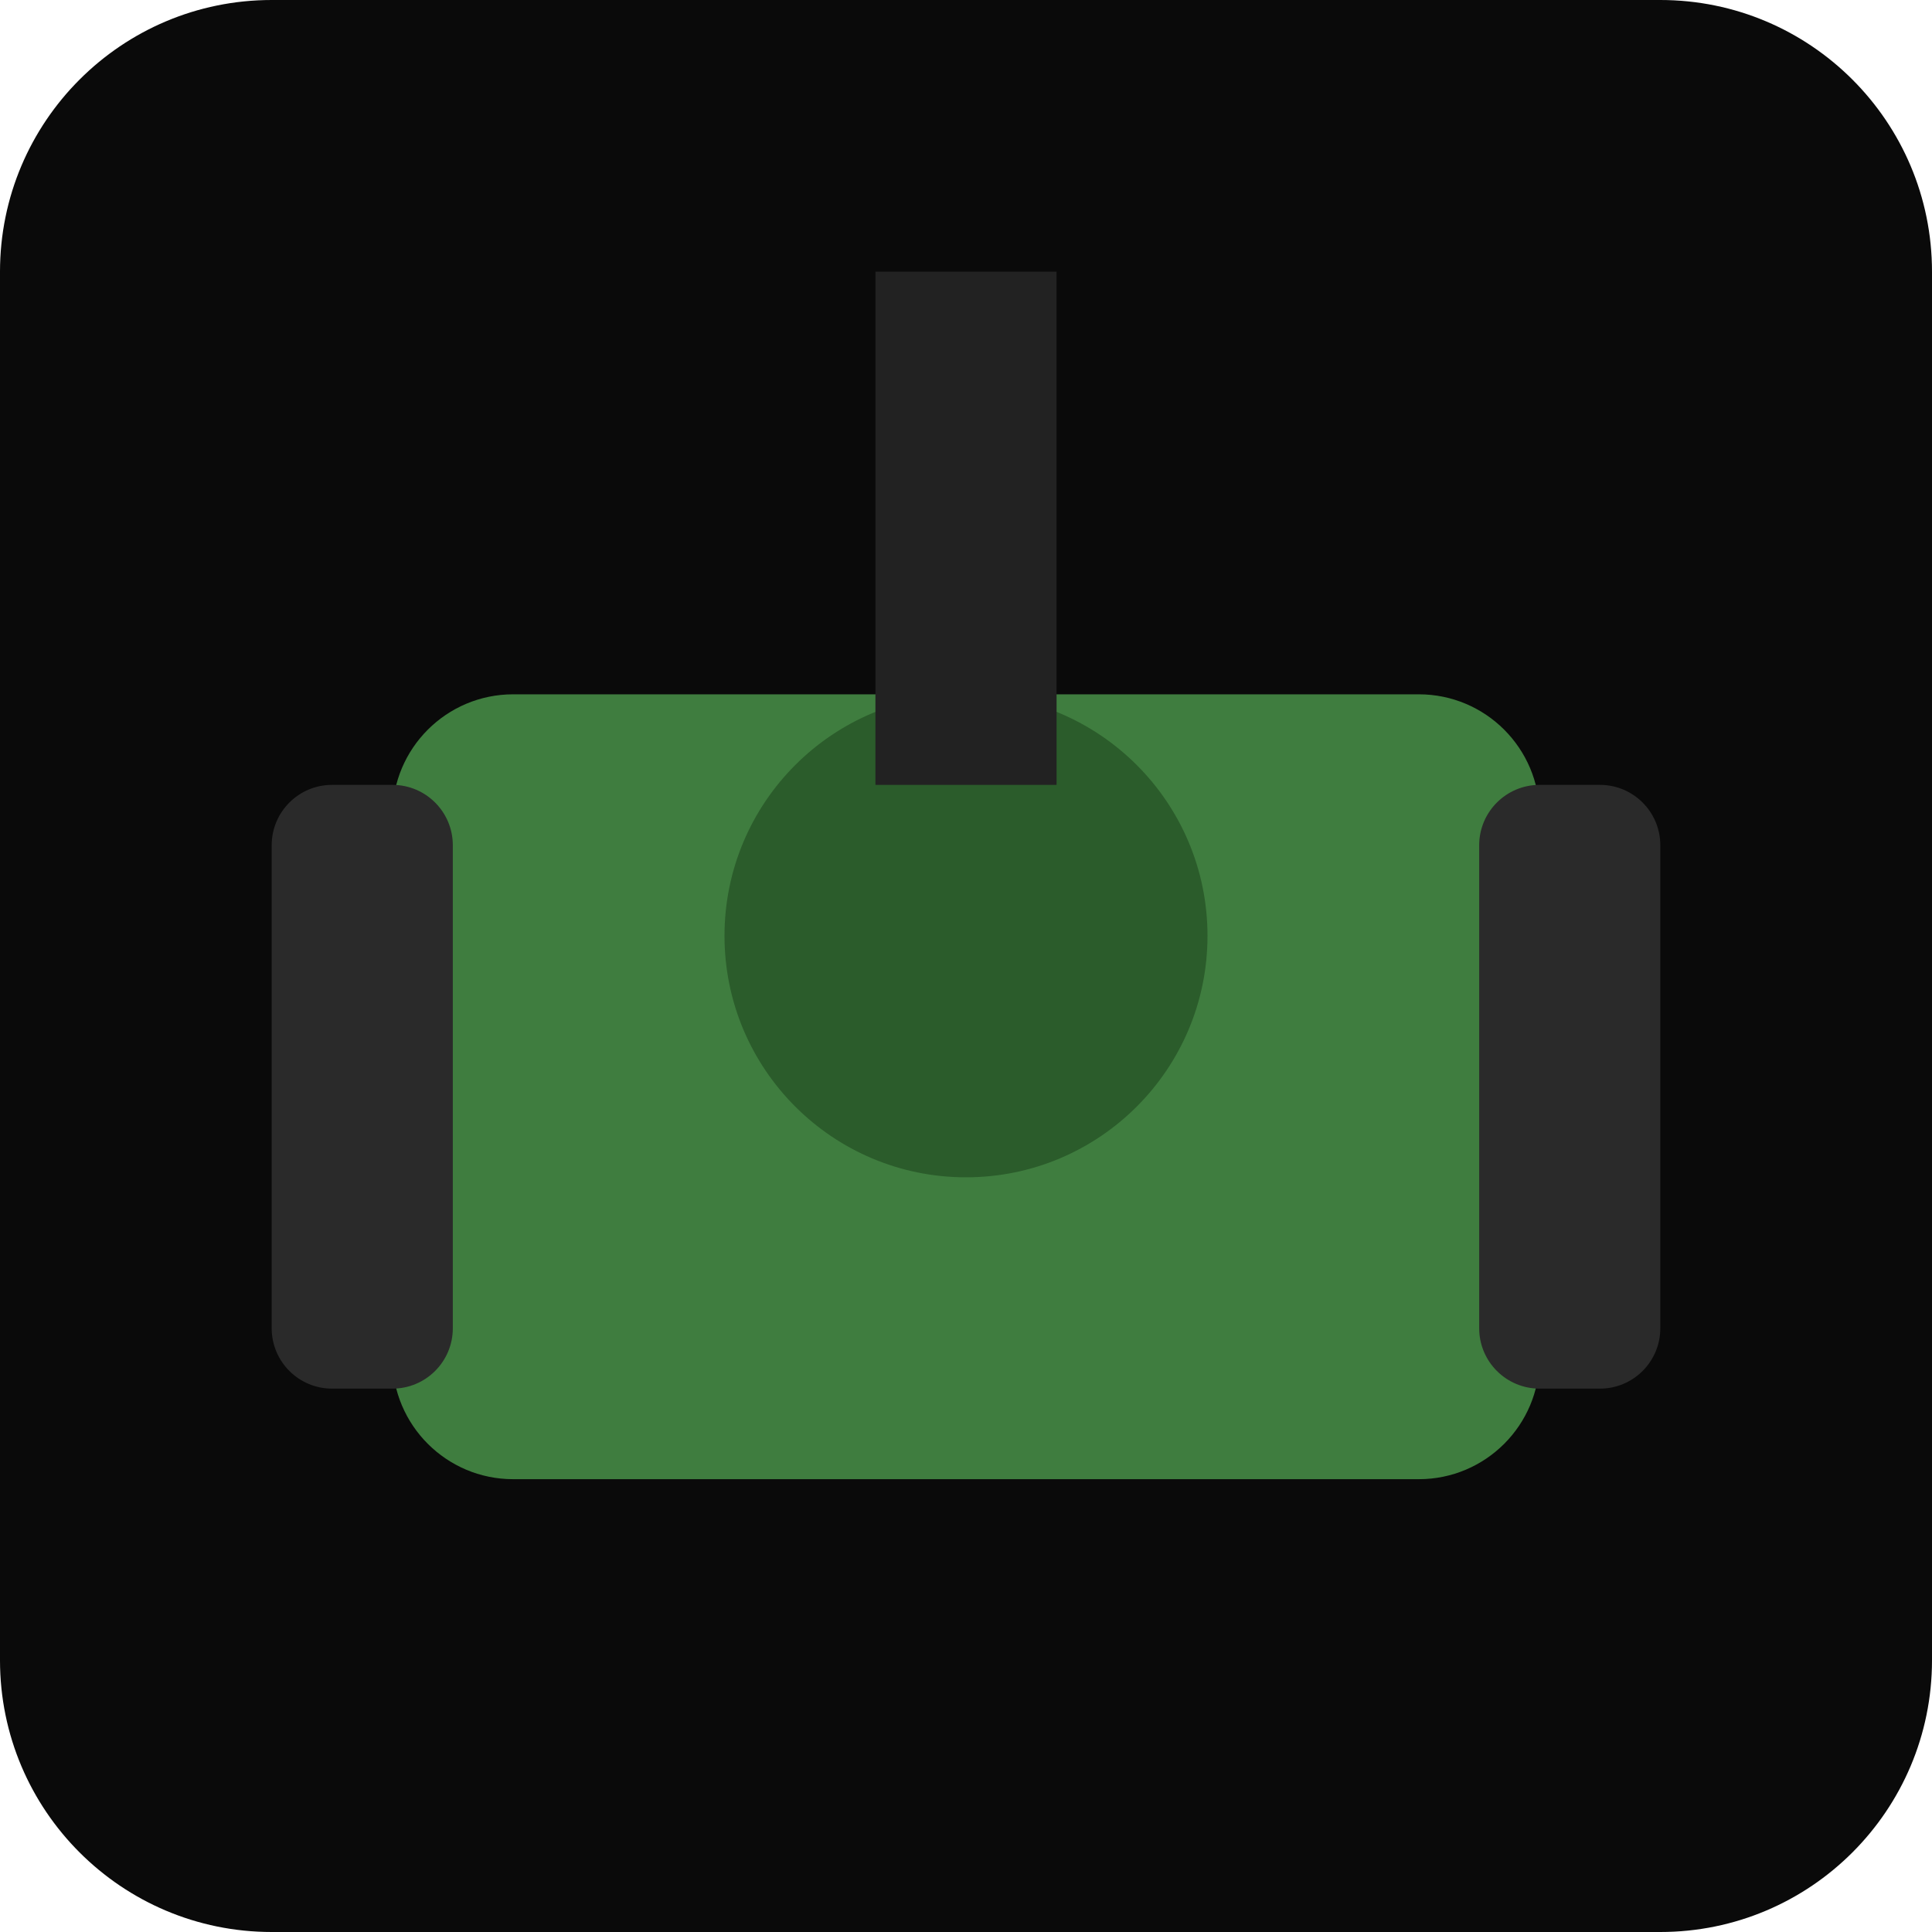
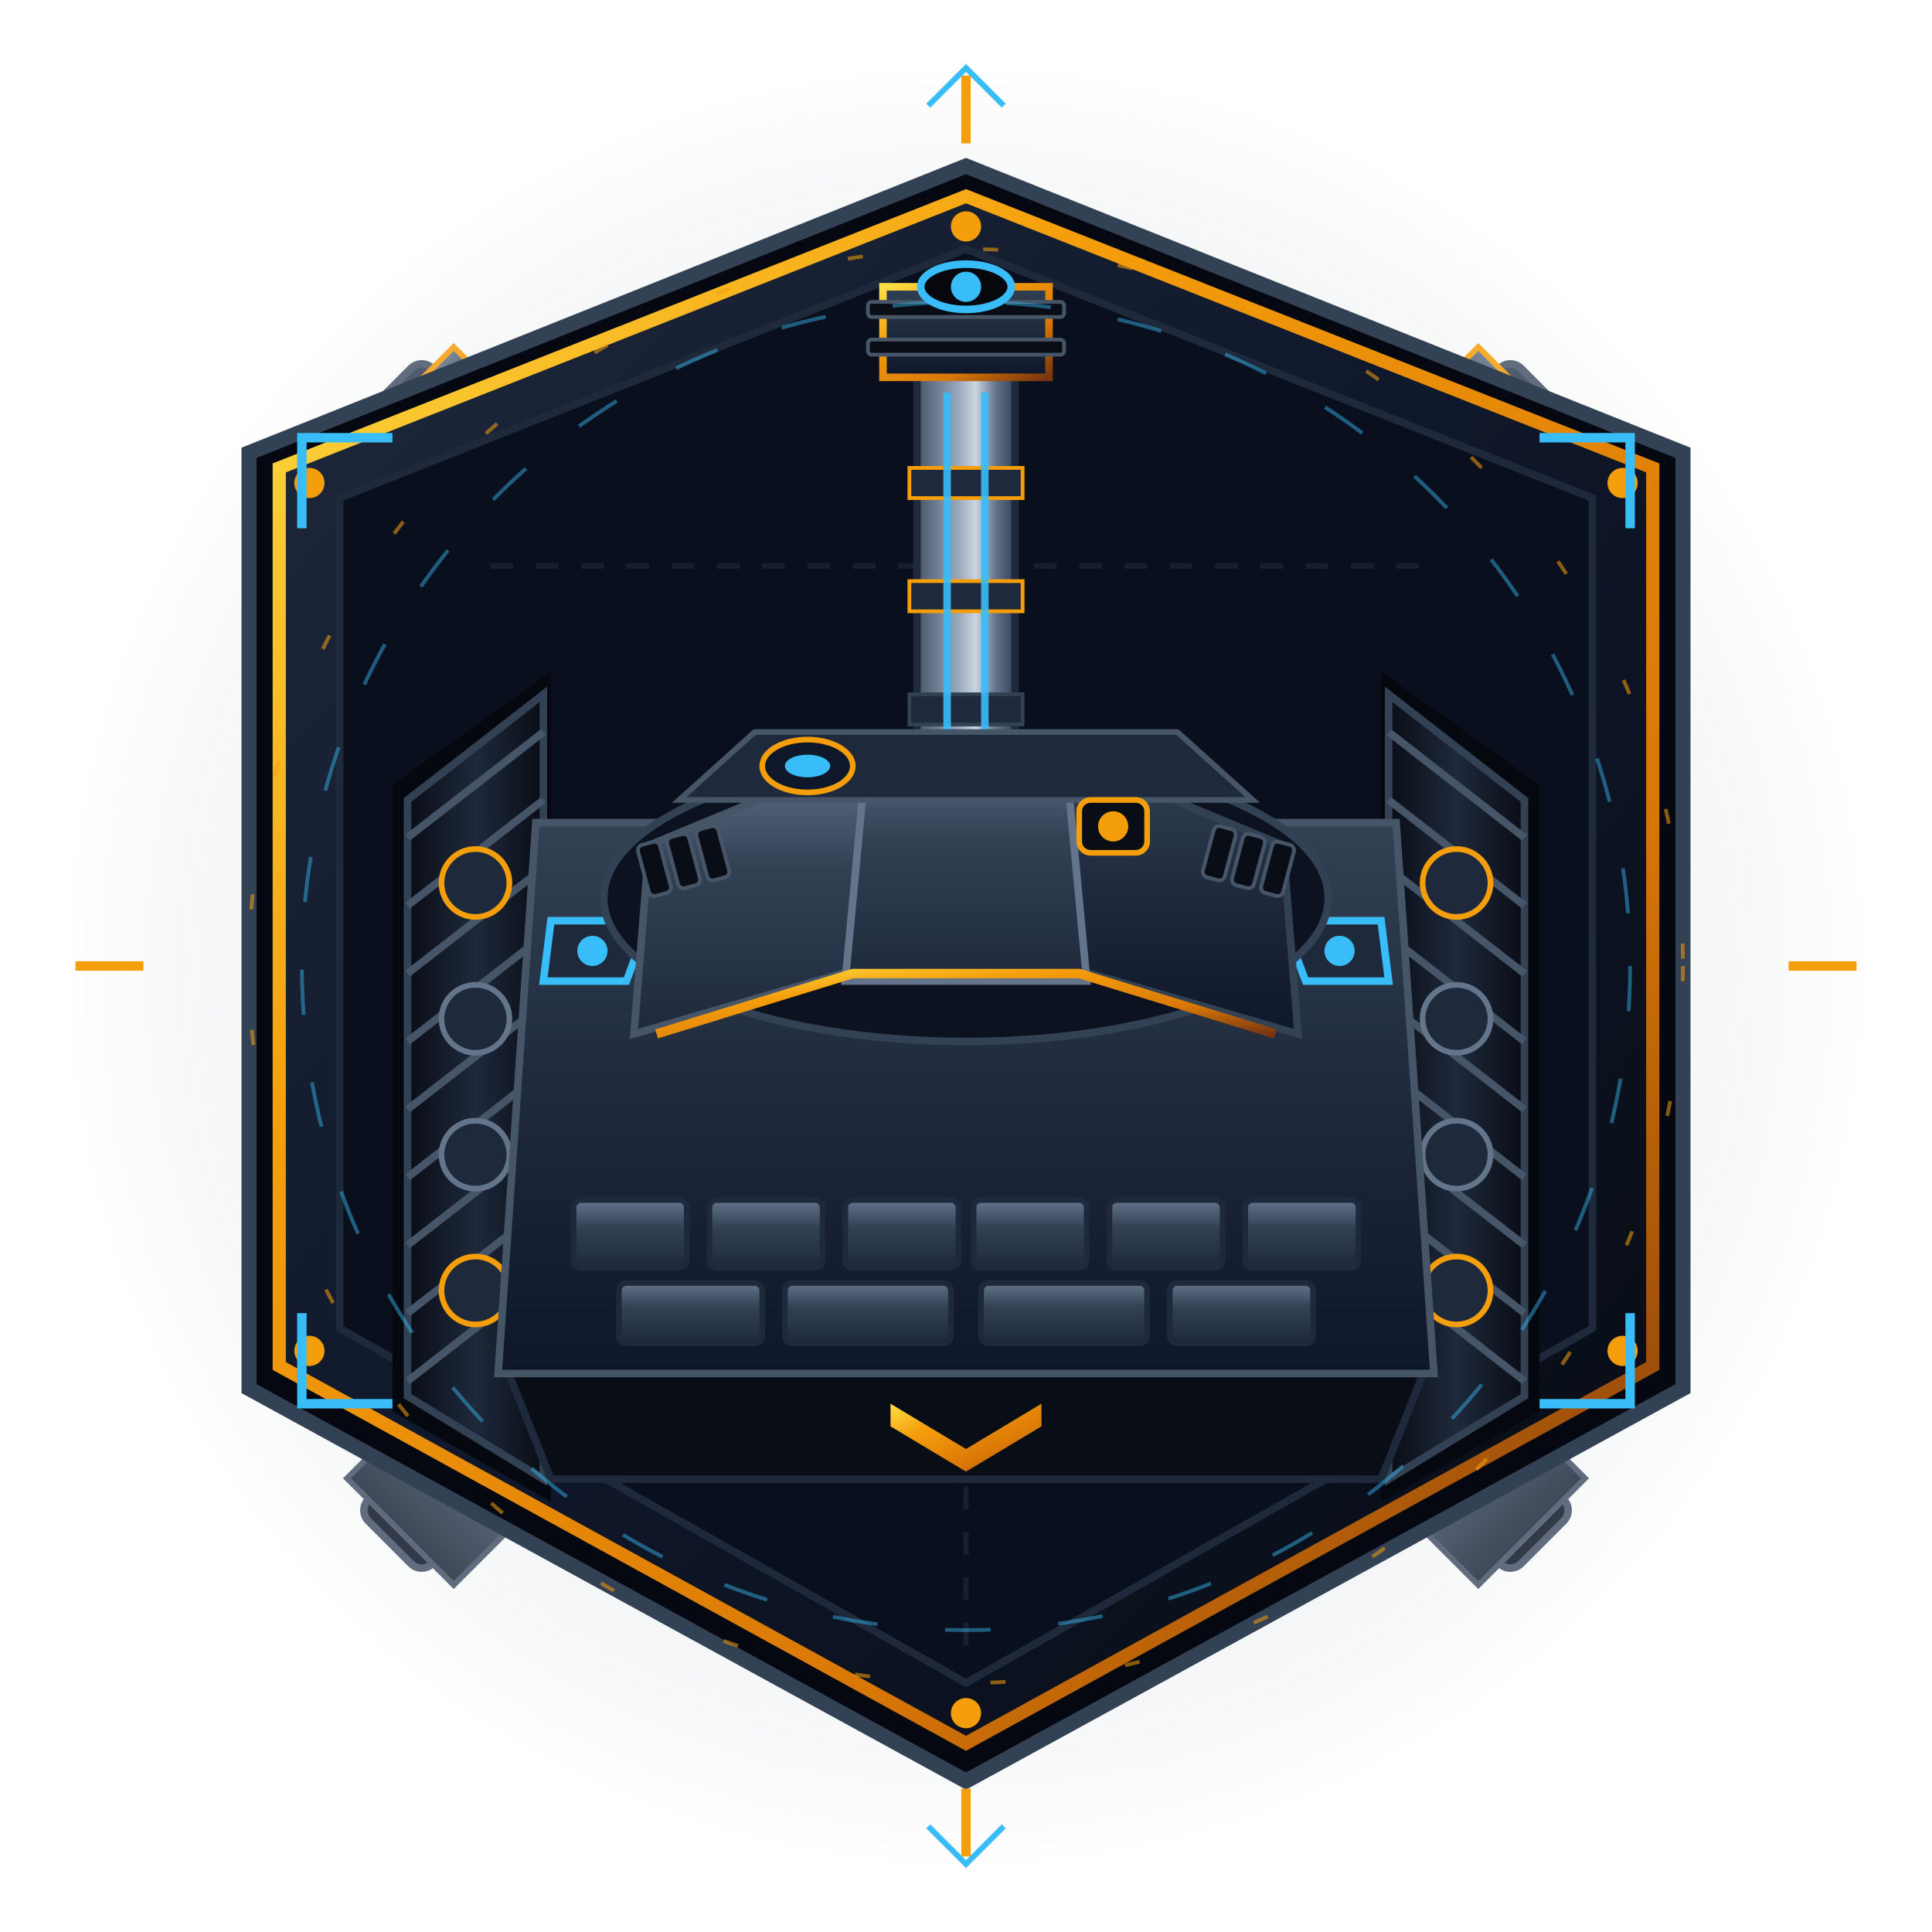
- <svg xmlns="http://www.w3.org/2000/svg" width="128" height="128" viewBox="0 0 128 128">
-   <rect width="128" height="128" rx="18" fill="#0a0a0a" />
-   <rect x="26" y="46" width="76" height="52" rx="8" fill="#3f7d3f" />
-   <rect x="18" y="52" width="12" height="40" rx="4" fill="#2a2a2a" />
-   <rect x="98" y="52" width="12" height="40" rx="4" fill="#2a2a2a" />
-   <circle cx="64" cy="62" r="16" fill="#2b5c2b" />
-   <rect x="58" y="18" width="12" height="34" fill="#222" />
+ <svg xmlns="http://www.w3.org/2000/svg" viewBox="0 0 512 512" width="512" height="512">
+   <defs>
+     <linearGradient id="shieldGrad" x1="0%" y1="0%" x2="100%" y2="100%">
+       <stop offset="0%" stop-color="#1e293b" />
+       <stop offset="50%" stop-color="#0f172a" />
+       <stop offset="100%" stop-color="#070b12" />
+     </linearGradient>
+     <linearGradient id="amberGrad" x1="0%" y1="0%" x2="100%" y2="100%">
+       <stop offset="0%" stop-color="#fde047" />
+       <stop offset="30%" stop-color="#f59e0b" />
+       <stop offset="70%" stop-color="#d97706" />
+       <stop offset="100%" stop-color="#78350f" />
+     </linearGradient>
+     <linearGradient id="cyanGrad" x1="0%" y1="0%" x2="0%" y2="100%">
+       <stop offset="0%" stop-color="#67e8f9" />
+       <stop offset="50%" stop-color="#06b6d4" />
+       <stop offset="100%" stop-color="#0e7490" />
+     </linearGradient>
+     <linearGradient id="metalLight" x1="0%" y1="0%" x2="0%" y2="100%">
+       <stop offset="0%" stop-color="#64748b" />
+       <stop offset="40%" stop-color="#334155" />
+       <stop offset="100%" stop-color="#1e293b" />
+     </linearGradient>
+     <linearGradient id="metalDark" x1="0%" y1="0%" x2="0%" y2="100%">
+       <stop offset="0%" stop-color="#334155" />
+       <stop offset="50%" stop-color="#1e293b" />
+       <stop offset="100%" stop-color="#0f172a" />
+     </linearGradient>
+     <linearGradient id="barrelGrad" x1="0%" y1="0%" x2="100%" y2="0%">
+       <stop offset="0%" stop-color="#475569" />
+       <stop offset="40%" stop-color="#94a3b8" />
+       <stop offset="60%" stop-color="#cbd5e1" />
+       <stop offset="80%" stop-color="#64748b" />
+       <stop offset="100%" stop-color="#334155" />
+     </linearGradient>
+     <linearGradient id="treadGrad" x1="0%" y1="0%" x2="100%" y2="0%">
+       <stop offset="0%" stop-color="#090d16" />
+       <stop offset="50%" stop-color="#1e293b" />
+       <stop offset="100%" stop-color="#090d16" />
+     </linearGradient>
+     <radialGradient id="haloGlow" cx="50%" cy="50%" r="50%">
+       <stop offset="0%" stop-color="#f59e0b" stop-opacity="0.35" />
+       <stop offset="50%" stop-color="#38bdf8" stop-opacity="0.12" />
+       <stop offset="100%" stop-color="#000000" stop-opacity="0" />
+     </radialGradient>
+   </defs>
+   <circle cx="256" cy="256" r="240" fill="url(#haloGlow)" />
+   <g opacity="0.85">
+     <g transform="rotate(45 256 256)">
+       <rect x="244" y="40" width="24" height="432" rx="4" fill="url(#metalDark)" stroke="#475569" stroke-width="2" />
+       <path d="M236 44 L276 44 L276 72 L236 72 Z" fill="url(#metalLight)" stroke="#f59e0b" stroke-width="1.5" />
+       <line x1="236" y1="54" x2="276" y2="54" stroke="#0f172a" stroke-width="3" />
+       <line x1="236" y1="62" x2="276" y2="62" stroke="#0f172a" stroke-width="3" />
+       <path d="M236 440 L276 440 L276 468 L236 468 Z" fill="url(#metalLight)" stroke="#475569" stroke-width="1.5" />
+     </g>
+     <g transform="rotate(-45 256 256)">
+       <rect x="244" y="40" width="24" height="432" rx="4" fill="url(#metalDark)" stroke="#475569" stroke-width="2" />
+       <path d="M236 44 L276 44 L276 72 L236 72 Z" fill="url(#metalLight)" stroke="#f59e0b" stroke-width="1.5" />
+       <line x1="236" y1="54" x2="276" y2="54" stroke="#0f172a" stroke-width="3" />
+       <line x1="236" y1="62" x2="276" y2="62" stroke="#0f172a" stroke-width="3" />
+       <path d="M236 440 L276 440 L276 468 L236 468 Z" fill="url(#metalLight)" stroke="#475569" stroke-width="1.5" />
+     </g>
+   </g>
+   <polygon points="256,44 446,120 446,368 256,472 66,368 66,120" fill="#050811" stroke="#334155" stroke-width="4" />
+   <polygon points="256,52 438,124 438,362 256,462 74,362 74,124" fill="url(#shieldGrad)" stroke="url(#amberGrad)" stroke-width="3.5" />
+   <polygon points="256,66 422,132 422,352 256,446 90,352 90,132" fill="#0a0f1d" stroke="#1e293b" stroke-width="2" />
+   <path d="M130 150 L382 150 M110 220 L402 220 M110 290 L402 290 M130 360 L382 360" stroke="#1e293b" stroke-width="1.5" stroke-dasharray="6 6" opacity="0.6" />
+   <line x1="256" y1="70" x2="256" y2="440" stroke="#1e293b" stroke-width="1.5" stroke-dasharray="6 6" opacity="0.6" />
+   <circle cx="256" cy="60" r="4" fill="#f59e0b" />
+   <circle cx="430" cy="128" r="4" fill="#f59e0b" />
+   <circle cx="430" cy="358" r="4" fill="#f59e0b" />
+   <circle cx="256" cy="454" r="4" fill="#f59e0b" />
+   <circle cx="82" cy="358" r="4" fill="#f59e0b" />
+   <circle cx="82" cy="128" r="4" fill="#f59e0b" />
+   <g id="tank_body" transform="translate(0, 8)">
+     <path d="M104 200 L146 170 L146 390 L104 366 Z" fill="#05080e" />
+     <path d="M108 204 L144 176 L144 384 L108 362 Z" fill="url(#treadGrad)" stroke="#334155" stroke-width="2" />
+     <path d="M108 214 L144 186 M108 232 L144 204 M108 250 L144 222 M108 268 L144 240 M108 286 L144 258 M108 304 L144 276 M108 322 L144 294 M108 340 L144 312 M108 358 L144 330" stroke="#475569" stroke-width="2" />
+     <circle cx="126" cy="226" r="9" fill="#1e293b" stroke="#f59e0b" stroke-width="1.5" />
+     <circle cx="126" cy="262" r="9" fill="#1e293b" stroke="#64748b" stroke-width="1.5" />
+     <circle cx="126" cy="298" r="9" fill="#1e293b" stroke="#64748b" stroke-width="1.5" />
+     <circle cx="126" cy="334" r="9" fill="#1e293b" stroke="#f59e0b" stroke-width="1.5" />
+     <path d="M408 200 L366 170 L366 390 L408 366 Z" fill="#05080e" />
+     <path d="M404 204 L368 176 L368 384 L404 362 Z" fill="url(#treadGrad)" stroke="#334155" stroke-width="2" />
+     <path d="M404 214 L368 186 M404 232 L368 204 M404 250 L368 222 M404 268 L368 240 M404 286 L368 258 M404 304 L368 276 M404 322 L368 294 M404 340 L368 312 M404 358 L368 330" stroke="#475569" stroke-width="2" />
+     <circle cx="386" cy="226" r="9" fill="#1e293b" stroke="#f59e0b" stroke-width="1.5" />
+     <circle cx="386" cy="262" r="9" fill="#1e293b" stroke="#64748b" stroke-width="1.5" />
+     <circle cx="386" cy="298" r="9" fill="#1e293b" stroke="#64748b" stroke-width="1.5" />
+     <circle cx="386" cy="334" r="9" fill="#1e293b" stroke="#f59e0b" stroke-width="1.5" />
+     <polygon points="146,384 366,384 378,354 134,354" fill="#090d16" stroke="#1e293b" stroke-width="2" />
+     <polygon points="142,210 370,210 380,356 132,356" fill="url(#metalDark)" stroke="#475569" stroke-width="2" />
+     <rect x="152" y="310" width="30" height="18" rx="2" fill="url(#metalLight)" stroke="#1e293b" stroke-width="1.5" />
+     <rect x="188" y="310" width="30" height="18" rx="2" fill="url(#metalLight)" stroke="#1e293b" stroke-width="1.5" />
+     <rect x="224" y="310" width="30" height="18" rx="2" fill="url(#metalLight)" stroke="#1e293b" stroke-width="1.5" />
+     <rect x="258" y="310" width="30" height="18" rx="2" fill="url(#metalLight)" stroke="#1e293b" stroke-width="1.5" />
+     <rect x="294" y="310" width="30" height="18" rx="2" fill="url(#metalLight)" stroke="#1e293b" stroke-width="1.5" />
+     <rect x="330" y="310" width="30" height="18" rx="2" fill="url(#metalLight)" stroke="#1e293b" stroke-width="1.5" />
+     <rect x="164" y="332" width="38" height="16" rx="2" fill="url(#metalLight)" stroke="#1e293b" stroke-width="1.5" />
+     <rect x="208" y="332" width="44" height="16" rx="2" fill="url(#metalLight)" stroke="#1e293b" stroke-width="1.5" />
+     <rect x="260" y="332" width="44" height="16" rx="2" fill="url(#metalLight)" stroke="#1e293b" stroke-width="1.5" />
+     <rect x="310" y="332" width="38" height="16" rx="2" fill="url(#metalLight)" stroke="#1e293b" stroke-width="1.5" />
+     <polygon points="146,236 172,236 166,252 144,252" fill="#1e293b" stroke="#38bdf8" stroke-width="2" />
+     <circle cx="157" cy="244" r="4" fill="#38bdf8" />
+     <polygon points="366,236 340,236 346,252 368,252" fill="#1e293b" stroke="#38bdf8" stroke-width="2" />
+     <circle cx="355" cy="244" r="4" fill="#38bdf8" />
+     <path d="M236 364 L256 376 L276 364 L276 370 L256 382 L236 370 Z" fill="url(#amberGrad)" />
+     <rect x="243" y="88" width="26" height="132" rx="3" fill="url(#barrelGrad)" stroke="#1e293b" stroke-width="2" />
+     <rect x="241" y="116" width="30" height="8" fill="#1e293b" stroke="#f59e0b" stroke-width="1" />
+     <rect x="241" y="146" width="30" height="8" fill="#1e293b" stroke="#f59e0b" stroke-width="1" />
+     <rect x="241" y="176" width="30" height="8" fill="#1e293b" stroke="#334155" stroke-width="1" />
+     <line x1="251" y1="96" x2="251" y2="190" stroke="#38bdf8" stroke-width="2" opacity="0.9" />
+     <line x1="261" y1="96" x2="261" y2="190" stroke="#38bdf8" stroke-width="2" opacity="0.9" />
+     <path d="M234 68 L278 68 L278 92 L234 92 Z" fill="url(#metalDark)" stroke="url(#amberGrad)" stroke-width="2" />
+     <rect x="230" y="72" width="52" height="4" rx="1" fill="#090d16" stroke="#475569" stroke-width="1" />
+     <rect x="230" y="82" width="52" height="4" rx="1" fill="#090d16" stroke="#475569" stroke-width="1" />
+     <ellipse cx="256" cy="68" rx="12" ry="6" fill="#06080e" stroke="#38bdf8" stroke-width="2" />
+     <circle cx="256" cy="68" r="4" fill="#38bdf8" />
+     <ellipse cx="256" cy="230" rx="96" ry="38" fill="#0c1220" stroke="#334155" stroke-width="2" />
+     <polygon points="172,216 230,192 230,248 168,266" fill="url(#metalLight)" stroke="#475569" stroke-width="2" />
+     <polygon points="340,216 282,192 282,248 344,266" fill="url(#metalDark)" stroke="#334155" stroke-width="2" />
+     <polygon points="230,188 282,188 288,252 224,252" fill="url(#metalLight)" stroke="#64748b" stroke-width="2" />
+     <polygon points="200,186 312,186 332,204 180,204" fill="#1e293b" stroke="#475569" stroke-width="1.5" />
+     <ellipse cx="214" cy="195" rx="12" ry="7" fill="#0f172a" stroke="#f59e0b" stroke-width="1.5" />
+     <ellipse cx="214" cy="195" rx="6" ry="3" fill="#38bdf8" />
+     <rect x="286" y="204" width="18" height="14" rx="3" fill="#090d16" stroke="#f59e0b" stroke-width="1.5" />
+     <circle cx="295" cy="211" r="4" fill="#f59e0b" />
+     <g transform="rotate(-15 178 220)">
+       <rect x="170" y="214" width="6" height="14" rx="1.5" fill="#090d16" stroke="#475569" stroke-width="1" />
+       <rect x="178" y="214" width="6" height="14" rx="1.5" fill="#090d16" stroke="#475569" stroke-width="1" />
+       <rect x="186" y="214" width="6" height="14" rx="1.5" fill="#090d16" stroke="#475569" stroke-width="1" />
+     </g>
+     <g transform="rotate(15 334 220)">
+       <rect x="320" y="214" width="6" height="14" rx="1.5" fill="#090d16" stroke="#475569" stroke-width="1" />
+       <rect x="328" y="214" width="6" height="14" rx="1.5" fill="#090d16" stroke="#475569" stroke-width="1" />
+       <rect x="336" y="214" width="6" height="14" rx="1.5" fill="#090d16" stroke="#475569" stroke-width="1" />
+     </g>
+     <path d="M174 266 L226 250 L286 250 L338 266" stroke="url(#amberGrad)" stroke-width="2.5" fill="none" />
+   </g>
+   <circle cx="256" cy="256" r="176" fill="none" stroke="#38bdf8" stroke-width="1" stroke-dasharray="12 18" opacity="0.45" />
+   <circle cx="256" cy="256" r="190" fill="none" stroke="#f59e0b" stroke-width="1" stroke-dasharray="4 32" opacity="0.55" />
+   <line x1="256" y1="20" x2="256" y2="38" stroke="#f59e0b" stroke-width="2.5" />
+   <line x1="256" y1="474" x2="256" y2="492" stroke="#f59e0b" stroke-width="2.5" />
+   <line x1="20" y1="256" x2="38" y2="256" stroke="#f59e0b" stroke-width="2.5" />
+   <line x1="474" y1="256" x2="492" y2="256" stroke="#f59e0b" stroke-width="2.5" />
+   <path d="M246 28 L256 18 L266 28" fill="none" stroke="#38bdf8" stroke-width="1.5" />
+   <path d="M246 484 L256 494 L266 484" fill="none" stroke="#38bdf8" stroke-width="1.5" />
+   <path d="M80 140 L80 116 L104 116" fill="none" stroke="#38bdf8" stroke-width="2.5" />
+   <path d="M432 140 L432 116 L408 116" fill="none" stroke="#38bdf8" stroke-width="2.5" />
+   <path d="M80 348 L80 372 L104 372" fill="none" stroke="#38bdf8" stroke-width="2.5" />
+   <path d="M432 348 L432 372 L408 372" fill="none" stroke="#38bdf8" stroke-width="2.5" />
</svg>
